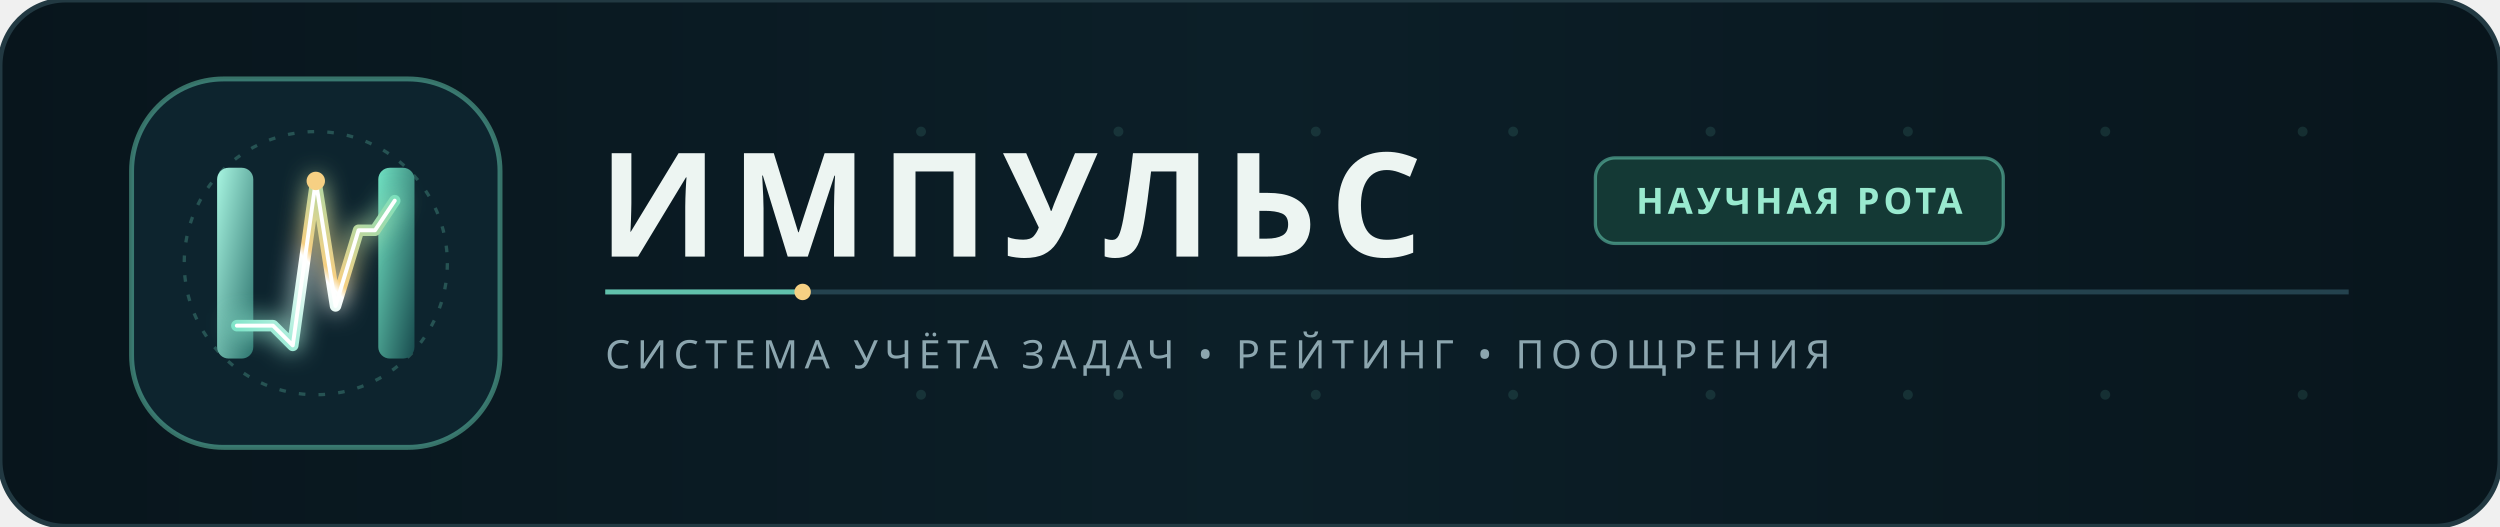
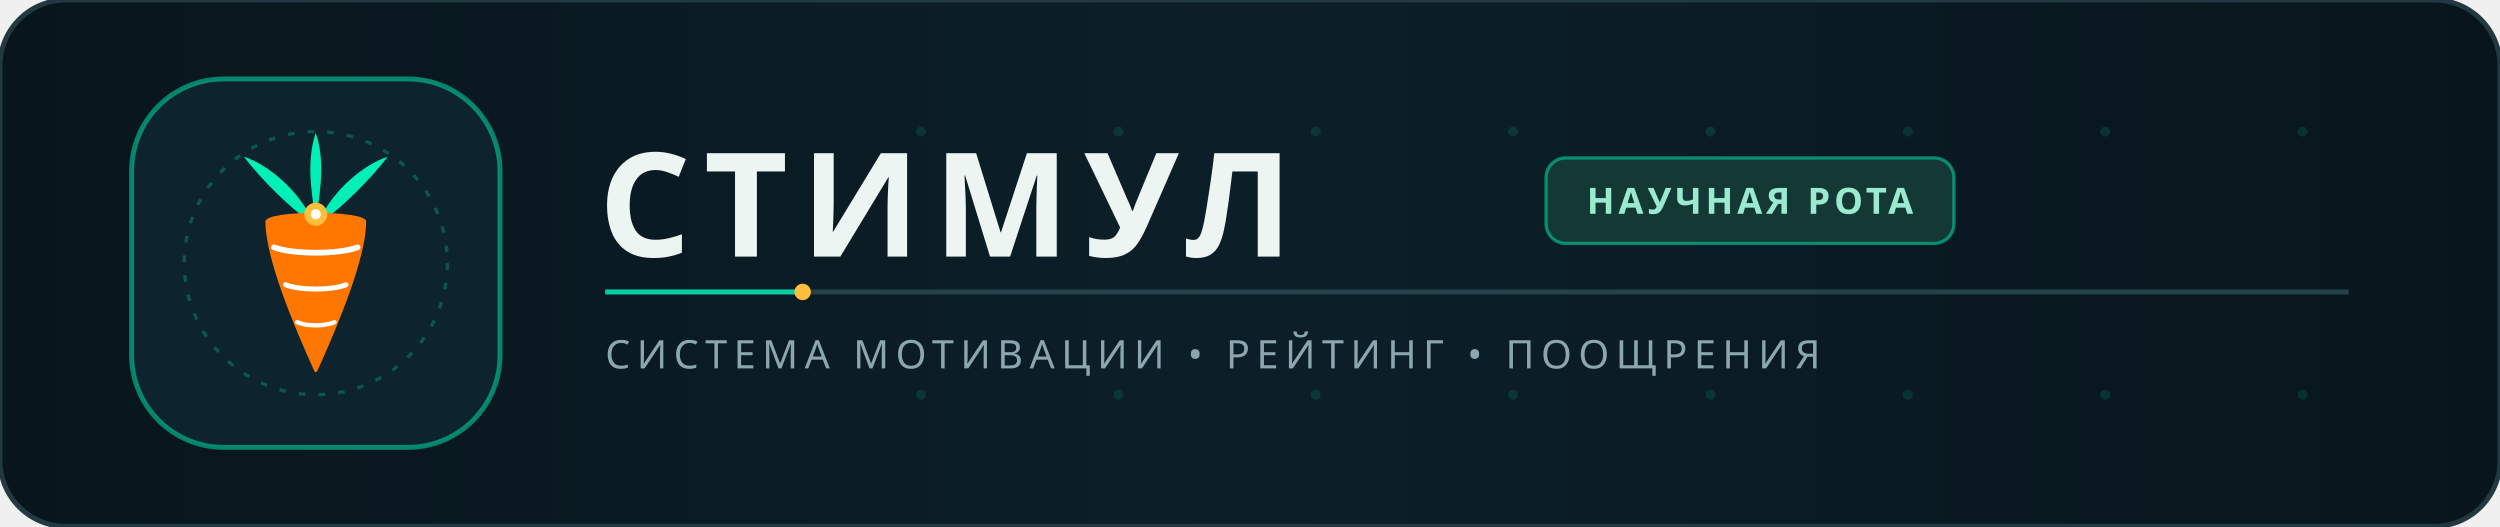
<svg xmlns="http://www.w3.org/2000/svg" viewBox="0 0 760 160" width="100%" height="100%">
  <defs>
    <linearGradient id="bgH" x1="0%" y1="0%" x2="100%" y2="0%">
      <stop offset="0%" stop-color="#08151c" />
      <stop offset="50%" stop-color="#0c1f28" />
      <stop offset="100%" stop-color="#08151c" />
    </linearGradient>
-     <linearGradient id="hPillarLeft" x1="0%" y1="0%" x2="100%" y2="100%">
-       <stop offset="0%" stop-color="#a8f5e1" />
-       <stop offset="100%" stop-color="#2c726d" />
-     </linearGradient>
-     <linearGradient id="hPillarRight" x1="0%" y1="0%" x2="100%" y2="100%">
-       <stop offset="0%" stop-color="#70e1c2" />
-       <stop offset="100%" stop-color="#184b4e" />
-     </linearGradient>
-     <linearGradient id="hPulseGlow" x1="0%" y1="100%" x2="100%" y2="0%">
-       <stop offset="0%" stop-color="#70e1c2" />
-       <stop offset="48%" stop-color="#ffffff" />
-       <stop offset="52%" stop-color="#f6d083" />
-       <stop offset="100%" stop-color="#70e1c2" />
+     <linearGradient id="hArcGrad" x1="0%" y1="100%" x2="100%" y2="0%">
+       <stop offset="0%" stop-color="#00f0b5" />
+       <stop offset="100%" stop-color="#ffffff" />
    </linearGradient>
    <linearGradient id="textGold" x1="0%" y1="0%" x2="100%" y2="0%">
-       <stop offset="0%" stop-color="#f6d083" />
+       <stop offset="0%" stop-color="#ffbe3b" />
      <stop offset="100%" stop-color="#ffdca0" />
    </linearGradient>
    <filter id="hGlow" x="-20%" y="-20%" width="140%" height="140%">
      <feGaussianBlur stdDeviation="3.5" result="blur" />
      <feMerge>
        <feMergeNode in="blur" />
        <feMergeNode in="SourceGraphic" />
      </feMerge>
    </filter>
  </defs>
  <rect width="760" height="160" rx="20" fill="url(#bgH)" stroke="#223942" stroke-width="1.5" />
  <g opacity="0.12">
-     <circle cx="280" cy="40" r="1.5" fill="#70e1c2" />
-     <circle cx="340" cy="40" r="1.5" fill="#70e1c2" />
-     <circle cx="400" cy="40" r="1.5" fill="#70e1c2" />
-     <circle cx="460" cy="40" r="1.5" fill="#70e1c2" />
-     <circle cx="520" cy="40" r="1.5" fill="#70e1c2" />
-     <circle cx="580" cy="40" r="1.5" fill="#70e1c2" />
-     <circle cx="640" cy="40" r="1.5" fill="#70e1c2" />
-     <circle cx="700" cy="40" r="1.5" fill="#70e1c2" />
-     <circle cx="280" cy="120" r="1.5" fill="#70e1c2" />
-     <circle cx="340" cy="120" r="1.5" fill="#70e1c2" />
-     <circle cx="400" cy="120" r="1.5" fill="#70e1c2" />
-     <circle cx="460" cy="120" r="1.5" fill="#70e1c2" />
-     <circle cx="520" cy="120" r="1.5" fill="#70e1c2" />
-     <circle cx="580" cy="120" r="1.5" fill="#70e1c2" />
-     <circle cx="640" cy="120" r="1.5" fill="#70e1c2" />
-     <circle cx="700" cy="120" r="1.5" fill="#70e1c2" />
+     <circle cx="280" cy="40" r="1.5" fill="#00f0b5" />
+     <circle cx="340" cy="40" r="1.5" fill="#00f0b5" />
+     <circle cx="400" cy="40" r="1.5" fill="#00f0b5" />
+     <circle cx="460" cy="40" r="1.5" fill="#00f0b5" />
+     <circle cx="520" cy="40" r="1.5" fill="#00f0b5" />
+     <circle cx="580" cy="40" r="1.5" fill="#00f0b5" />
+     <circle cx="640" cy="40" r="1.5" fill="#00f0b5" />
+     <circle cx="700" cy="40" r="1.5" fill="#00f0b5" />
+     <circle cx="280" cy="120" r="1.5" fill="#00f0b5" />
+     <circle cx="340" cy="120" r="1.5" fill="#00f0b5" />
+     <circle cx="400" cy="120" r="1.5" fill="#00f0b5" />
+     <circle cx="460" cy="120" r="1.5" fill="#00f0b5" />
+     <circle cx="520" cy="120" r="1.5" fill="#00f0b5" />
+     <circle cx="580" cy="120" r="1.5" fill="#00f0b5" />
+     <circle cx="640" cy="120" r="1.5" fill="#00f0b5" />
+     <circle cx="700" cy="120" r="1.5" fill="#00f0b5" />
  </g>
  <g transform="translate(40, 24)">
-     <rect width="112" height="112" rx="28" fill="#0d242e" stroke="#70e1c2" stroke-opacity="0.45" stroke-width="1.5" />
-     <circle cx="56" cy="56" r="40" fill="none" stroke="#70e1c2" stroke-width="1" stroke-dasharray="2 4" opacity="0.25" />
-     <rect x="26" y="27" width="11" height="58" rx="3.5" fill="url(#hPillarLeft)" />
-     <rect x="75" y="27" width="11" height="58" rx="3.5" fill="url(#hPillarRight)" />
-     <path d="M 32 75 L 43 75 L 49 81 L 56 31 L 62 69 L 69 46 L 74 46 L 80 37" fill="none" stroke="url(#hPulseGlow)" stroke-width="3.5" stroke-linecap="round" stroke-linejoin="round" filter="url(#hGlow)" />
-     <path d="M 32 75 L 43 75 L 49 81 L 56 31 L 62 69 L 69 46 L 74 46 L 80 37" fill="none" stroke="#ffffff" stroke-width="1.2" stroke-linecap="round" stroke-linejoin="round" />
-     <circle cx="56" cy="31" r="2.8" fill="#f6d083" />
+     <rect width="112" height="112" rx="28" fill="#0d242e" stroke="#00f0b5" stroke-opacity="0.5" stroke-width="1.5" />
+     <circle cx="56" cy="56" r="40" fill="none" stroke="#00f0b5" stroke-width="1" stroke-dasharray="2 4" opacity="0.25" />
+     <g transform="translate(0, 0) scale(0.21875)">
+       <path d="M 256 195 C 248 150, 244 110, 256 75 C 268 110, 264 150, 256 195 Z" fill="#00f0b5" />
+       <path d="M 248 190 C 230 155, 192 120, 156 108 C 182 142, 220 178, 242 194 Z" fill="#00f0b5" />
+       <path d="M 264 190 C 282 155, 320 120, 356 108 C 330 142, 292 178, 270 194 Z" fill="#00f0b5" />
+       <path d="M 186 198 C 186 182, 326 182, 326 198 C 326 248, 288 340, 258 406 C 257 408, 255 408, 254 406 C 224 340, 186 248, 186 198 Z" fill="#ff7700" />
+       <path d="M 198 234 C 224 244, 288 244, 314 234" fill="none" stroke="#ffffff" stroke-width="8" stroke-linecap="round" />
+       <path d="M 214 286 C 234 294, 278 294, 298 286" fill="none" stroke="#ffffff" stroke-width="7" stroke-linecap="round" />
+       <path d="M 230 338 C 244 344, 268 344, 282 338" fill="none" stroke="#ffffff" stroke-width="6" stroke-linecap="round" />
+       <circle cx="256" cy="188" r="16" fill="#ffbe3b" />
+       <circle cx="256" cy="188" r="7" fill="#ffffff" />
+     </g>
  </g>
  <g transform="translate(182, 78)">
    <text font-family="'Manrope', 'Segoe UI', system-ui, -apple-system, sans-serif" font-size="44" font-weight="800" letter-spacing="4" fill="#edf5f2">
-       ИМПУЛЬС
+       СТИМУЛ
    </text>
  </g>
-   <g transform="translate(485, 48)">
-     <rect width="124" height="26" rx="6" fill="#143935" stroke="#70e1c2" stroke-opacity="0.5" stroke-width="1" />
+   <g transform="translate(470, 48)">
+     <rect width="124" height="26" rx="6" fill="#143935" stroke="#00f0b5" stroke-opacity="0.5" stroke-width="1" />
    <text x="62" y="17" text-anchor="middle" font-family="'Manrope', system-ui, sans-serif" font-size="11" font-weight="700" letter-spacing="1.2" fill="#99eacf">
      НАУЧНАЯ РОТА
    </text>
  </g>
  <g transform="translate(184, 112)">
    <text font-family="'Manrope', system-ui, sans-serif" font-size="12" font-weight="500" letter-spacing="2" fill="#8ca6af">
-       СИСТЕМА УЧЁТА ЗАДАЧ • РЕЙТИНГ • ПООЩРЕНИЯ
+       СИСТЕМА МОТИВАЦИИ • РЕЙТИНГ • ПООЩРЕНИЯ
    </text>
  </g>
  <rect x="184" y="88" width="530" height="1.5" fill="#24424e" />
-   <rect x="184" y="88" width="60" height="1.5" fill="#70e1c2" opacity="0.8" />
-   <circle cx="244" cy="88.75" r="2.5" fill="#f6d083" />
+   <rect x="184" y="88" width="60" height="1.5" fill="#00f0b5" opacity="0.8" />
+   <circle cx="244" cy="88.75" r="2.5" fill="#ffbe3b" />
</svg>
